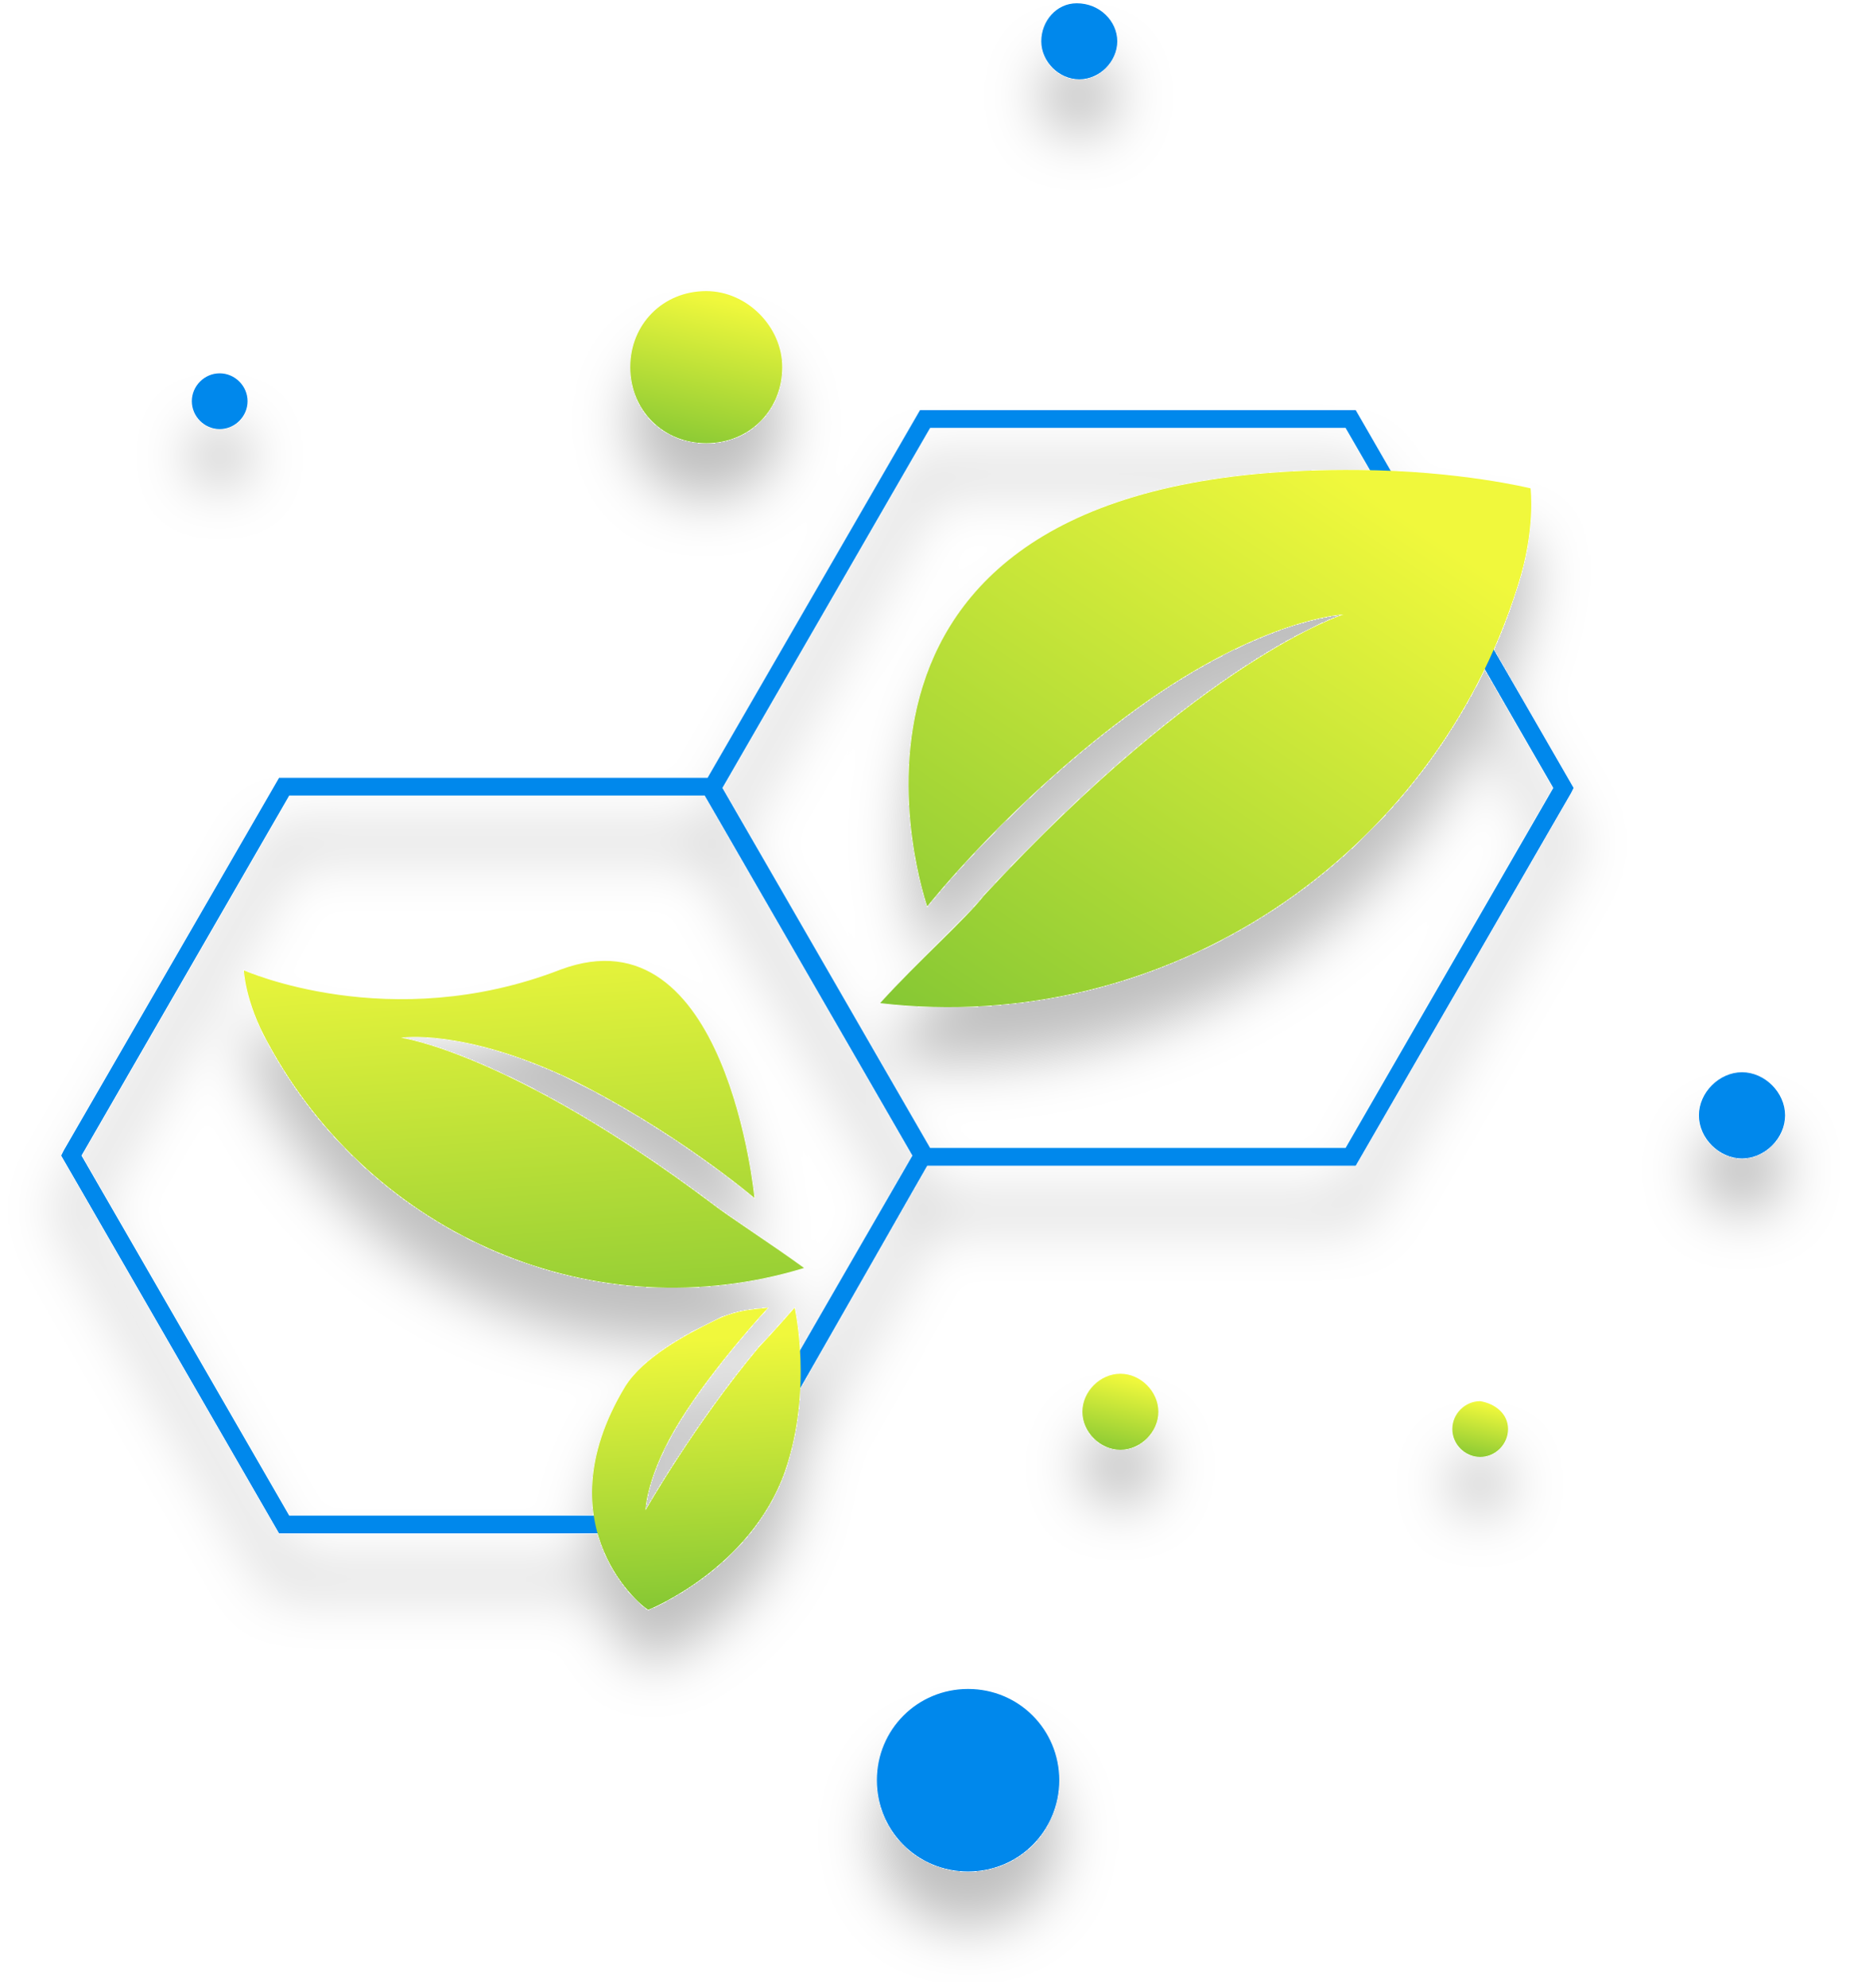
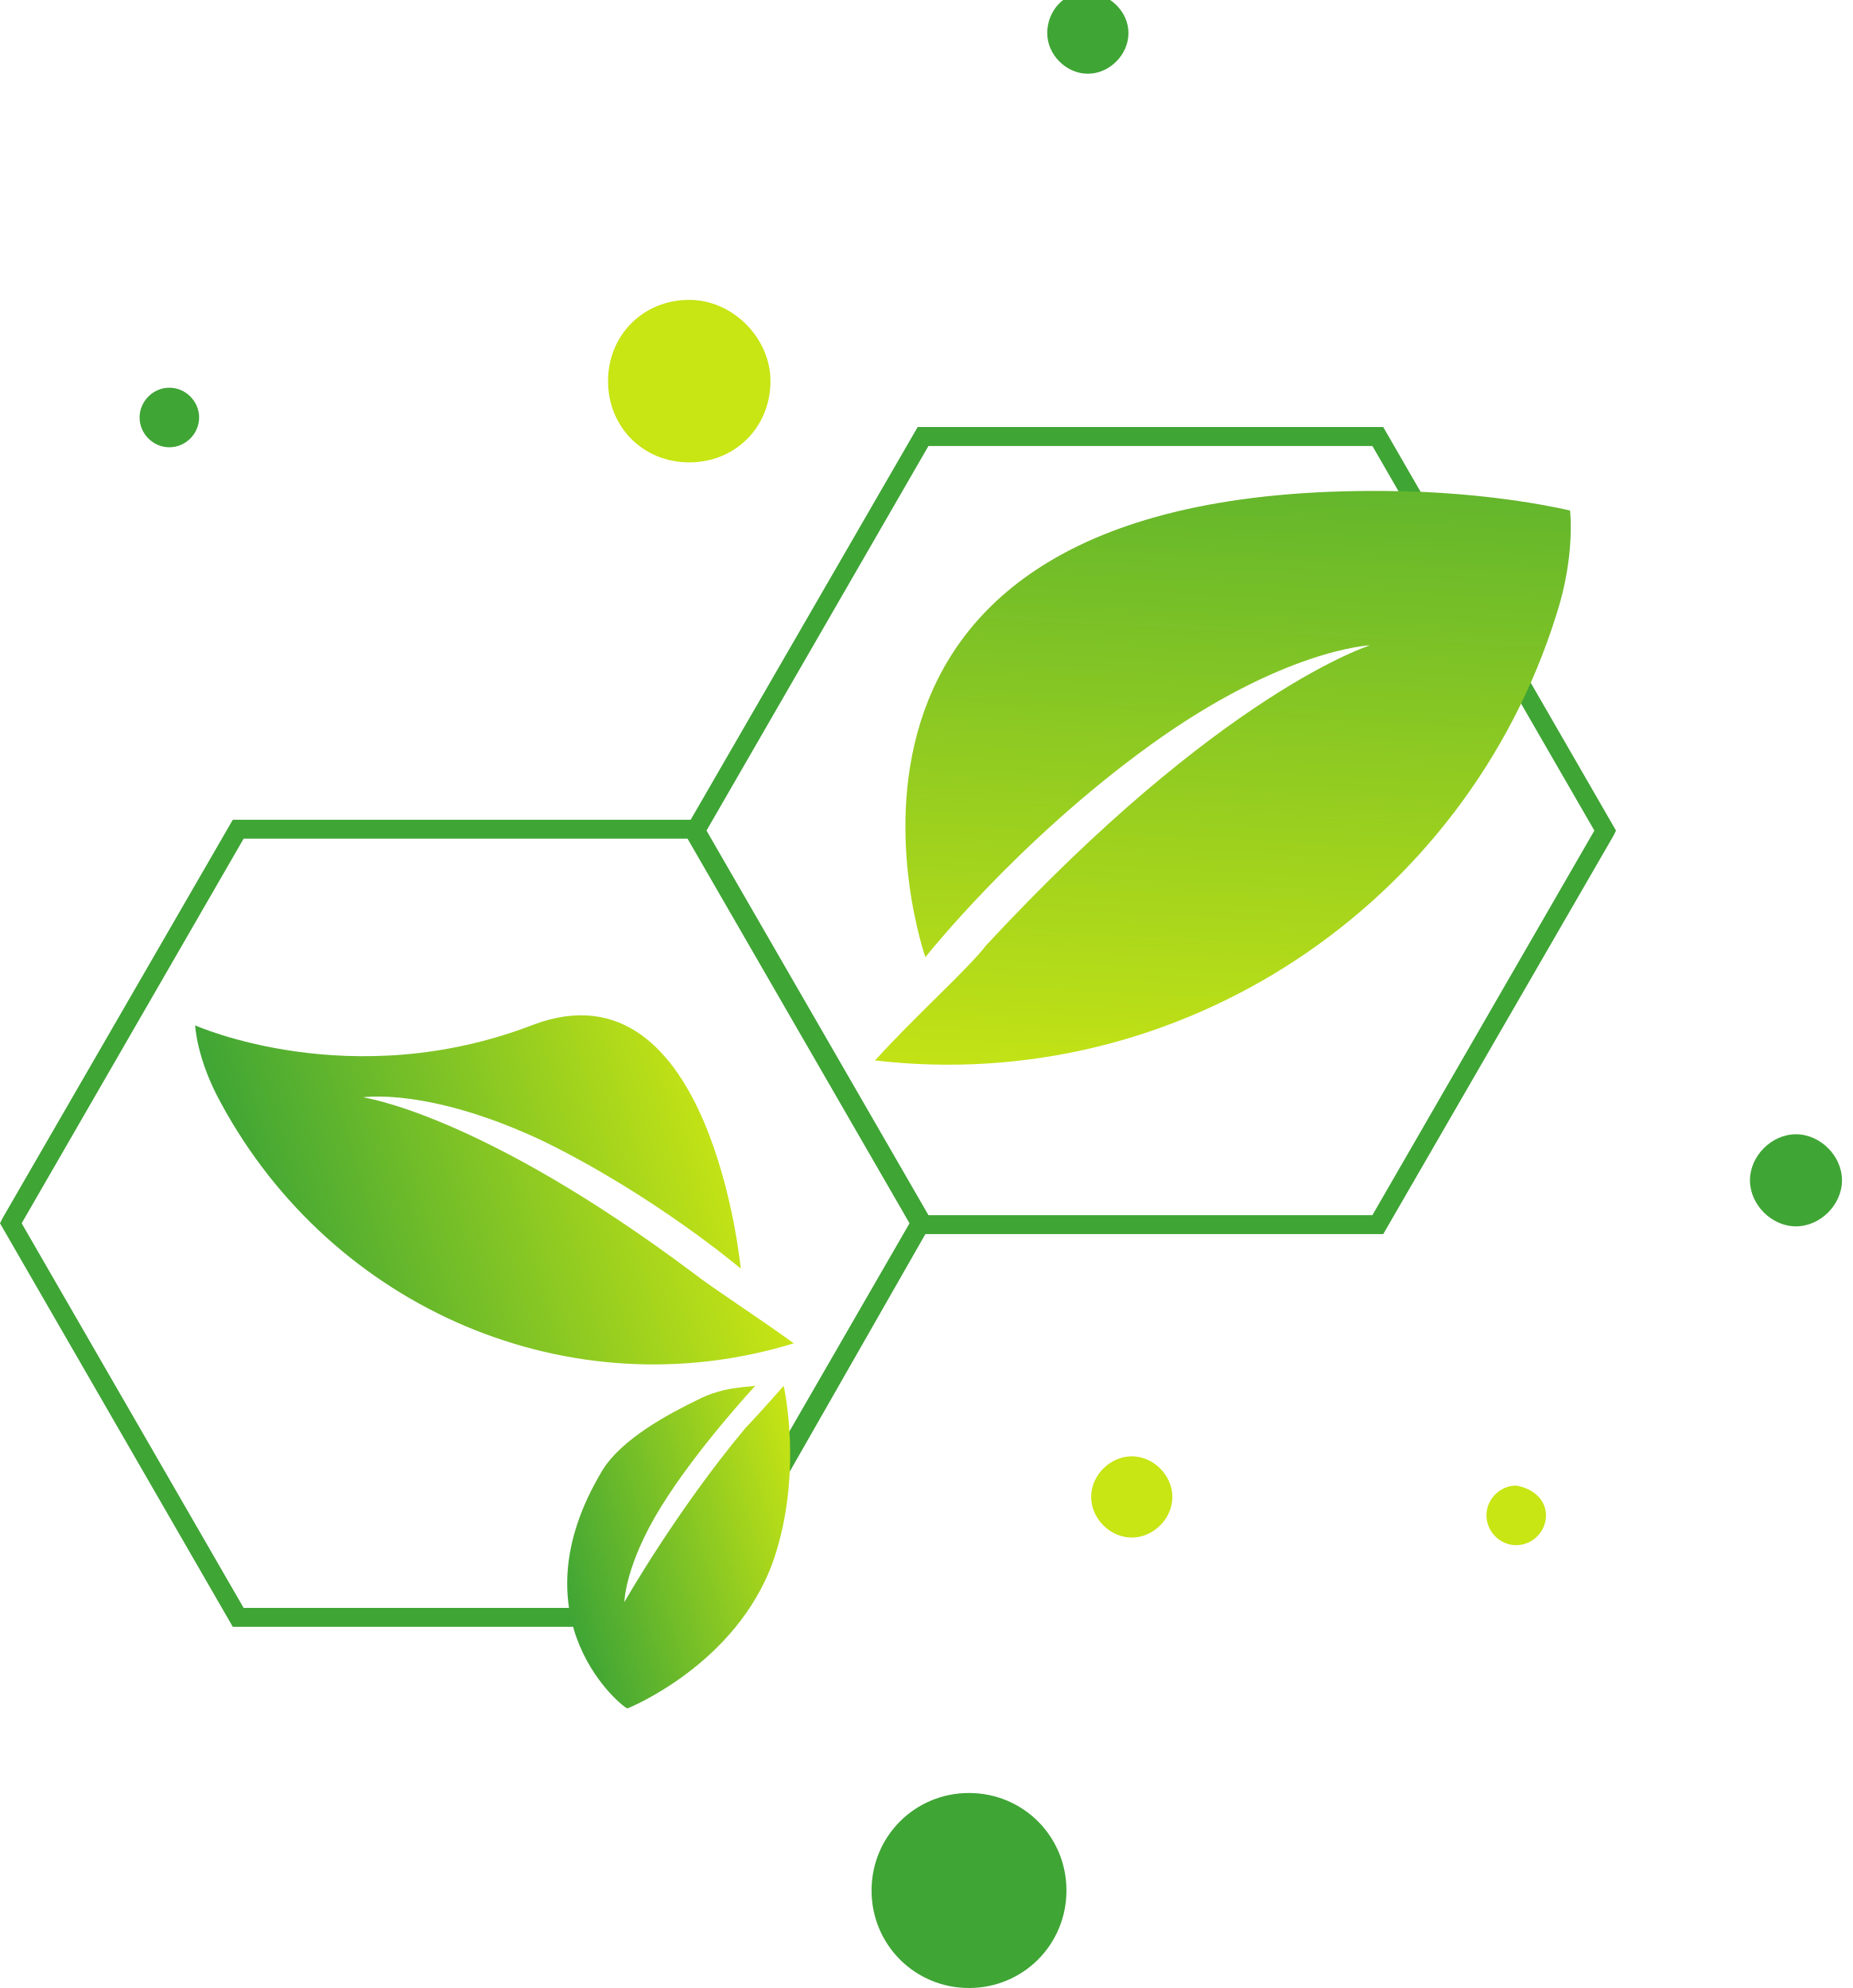
- <svg xmlns="http://www.w3.org/2000/svg" width="135" height="145" viewBox="0 0 135 145" fill="none">
-   <g filter="url(#filter0_d)">
-     <path fill-rule="evenodd" clip-rule="evenodd" d="M67.675 85.06H98.95L114.666 57.863L114.851 57.493L98.95 29.926H67.147L51.644 56.753H20.368L4.651 83.95L4.466 84.32L20.368 111.887H52.355L67.675 85.06ZM98.21 83.765H67.886L52.725 57.493L67.886 31.221H98.21L113.372 57.493L98.21 83.765ZM51.431 110.592H21.107L5.945 84.32L21.107 58.048H51.431L66.592 84.32L51.431 110.592Z" fill="#0088EC" />
-     <path d="M29.266 75.719C29.266 75.719 33.68 74.999 41.507 78.675C49.157 82.403 55.064 87.415 55.064 87.415C55.064 87.415 53.066 66.21 40.91 70.75C28.452 75.573 17.797 70.8 17.797 70.8C17.797 70.8 17.891 73.087 19.541 76.073C27.172 90.22 43.483 97.186 58.686 92.52C56.233 90.735 53.144 88.751 51.892 87.769C37.301 76.826 29.266 75.719 29.266 75.719Z" fill="url(#paint0_linear)" />
-     <path d="M98.056 44.836C98.056 44.836 92.152 45.07 83.034 51.655C73.916 58.239 67.676 66.141 67.676 66.141C67.676 66.141 56.316 33.9 99.125 34.294C106.493 34.338 111.71 35.632 111.71 35.632C111.71 35.632 112.09 38.67 110.784 42.72C104.542 62.674 85.018 75.622 64.235 73.196C66.955 70.185 70.492 67.049 71.821 65.339C87.911 47.979 98.056 44.836 98.056 44.836Z" fill="url(#paint1_linear)" />
-     <path d="M45.622 101.185C46.926 99.066 50.087 97.364 52.111 96.383C52.946 95.945 54.01 95.632 54.949 95.548C55.127 95.496 55.888 95.465 56.066 95.412C56.066 95.412 52.112 99.661 49.629 103.67C47.147 107.679 47.116 110.195 47.116 110.195C47.116 110.195 50.673 103.942 55.378 98.315C56.411 97.24 57.996 95.423 57.996 95.423C57.996 95.423 59.365 101.385 57.279 107.398C54.745 114.508 47.327 117.462 47.327 117.462C47.149 117.514 39.405 111.499 45.622 101.185Z" fill="url(#paint2_linear)" />
-     <path d="M57.093 26.79C57.093 29.935 54.69 32.34 51.546 32.34C48.403 32.34 45.999 29.935 45.999 26.79C45.999 23.644 48.403 21.239 51.546 21.239C54.505 21.239 57.093 23.829 57.093 26.79Z" fill="url(#paint3_linear)" />
-     <path d="M130.286 81.385C130.286 83.05 128.807 84.53 127.143 84.53C125.479 84.53 123.999 83.05 123.999 81.385C123.999 79.719 125.479 78.239 127.143 78.239C128.807 78.239 130.286 79.719 130.286 81.385Z" fill="#0088EC" />
-     <path d="M18.067 29.274C18.067 30.384 17.143 31.31 16.033 31.31C14.924 31.31 13.999 30.384 13.999 29.274C13.999 28.164 14.924 27.239 16.033 27.239C17.143 27.239 18.067 28.164 18.067 29.274Z" fill="#0088EC" />
-     <path d="M110.067 104.274C110.067 105.385 109.143 106.31 108.033 106.31C106.924 106.31 105.999 105.385 105.999 104.274C105.999 103.164 106.924 102.239 108.033 102.239C109.143 102.424 110.067 103.164 110.067 104.274Z" fill="url(#paint4_linear)" />
-     <path d="M81.546 3.014C81.546 4.495 80.252 5.79 78.773 5.79C77.294 5.79 75.999 4.495 75.999 3.014C75.999 1.534 77.109 0.239 78.588 0.239C80.252 0.239 81.546 1.534 81.546 3.014Z" fill="#0088EC" />
-     <path d="M84.546 103.014C84.546 104.495 83.252 105.79 81.773 105.79C80.294 105.79 78.999 104.495 78.999 103.014C78.999 101.534 80.294 100.239 81.773 100.239C83.252 100.239 84.546 101.534 84.546 103.014Z" fill="url(#paint5_linear)" />
-     <path d="M77.312 129.9C77.312 133.6 74.354 136.56 70.656 136.56C66.958 136.56 63.999 133.6 63.999 129.9C63.999 126.199 66.958 123.239 70.656 123.239C74.354 123.239 77.312 126.199 77.312 129.9Z" fill="#0088EC" />
-   </g>
+ <svg xmlns="http://www.w3.org/2000/svg" width="123" height="132" viewBox="0 0 123 132" fill="none">
+   <path fill-rule="evenodd" clip-rule="evenodd" d="M61.437 81.943H91.835L107.111 55.509L107.29 55.149L91.835 28.355H60.924L45.856 54.43H15.456L0.18 80.865L0 81.224L15.456 108.019H46.547L61.437 81.943ZM91.116 80.685H61.642L46.906 55.149L61.642 29.613H91.116L105.853 55.149L91.116 80.685ZM45.648 106.76H16.174L1.438 81.224L16.174 55.688H45.648L60.385 81.224L45.648 106.76Z" fill="#3FA535" />
+   <path d="M24.104 72.864C24.104 72.864 28.395 72.164 36.002 75.737C43.438 79.36 49.179 84.232 49.179 84.232C49.179 84.232 47.237 63.621 35.422 68.034C23.313 72.722 12.957 68.083 12.957 68.083C12.957 68.083 13.049 70.305 14.652 73.208C22.069 86.959 37.923 93.729 52.7 89.195C50.316 87.459 47.313 85.531 46.096 84.577C31.914 73.94 24.104 72.864 24.104 72.864Z" fill="url(#paint0_linear_557_19841)" />
+   <path d="M90.967 42.846C90.967 42.846 85.228 43.074 76.366 49.474C67.504 55.874 61.439 63.555 61.439 63.555C61.439 63.555 50.397 32.218 92.006 32.6C99.168 32.643 104.238 33.9 104.238 33.9C104.238 33.9 104.607 36.854 103.338 40.79C97.271 60.185 78.294 72.77 58.094 70.412C60.738 67.486 64.175 64.437 65.467 62.776C81.106 45.901 90.967 42.846 90.967 42.846Z" fill="url(#paint1_linear_557_19841)" />
+   <path d="M40.002 97.616C41.269 95.556 44.342 93.903 46.309 92.949C47.121 92.523 48.155 92.219 49.068 92.138C49.24 92.087 49.981 92.056 50.153 92.006C50.153 92.006 46.31 96.135 43.897 100.032C41.484 103.928 41.454 106.374 41.454 106.374C41.454 106.374 44.912 100.296 49.485 94.827C50.488 93.782 52.03 92.016 52.03 92.016C52.03 92.016 53.36 97.811 51.333 103.656C48.87 110.566 41.659 113.437 41.659 113.437C41.486 113.488 33.959 107.642 40.002 97.616Z" fill="url(#paint2_linear_557_19841)" />
+   <path d="M51.152 25.306C51.152 28.363 48.816 30.701 45.761 30.701C42.706 30.701 40.369 28.363 40.369 25.306C40.369 22.249 42.706 19.911 45.761 19.911C48.636 19.911 51.152 22.429 51.152 25.306Z" fill="#C8E514" />
+   <path d="M122.293 78.371C122.293 79.989 120.855 81.428 119.238 81.428C117.62 81.428 116.183 79.989 116.183 78.371C116.183 76.752 117.62 75.314 119.238 75.314C120.855 75.314 122.293 76.752 122.293 78.371Z" fill="#3FA535" />
+   <path d="M13.22 27.721C13.22 28.8 12.322 29.699 11.243 29.699C10.165 29.699 9.267 28.8 9.267 27.721C9.267 26.642 10.165 25.743 11.243 25.743C12.322 25.743 13.22 26.642 13.22 27.721Z" fill="#3FA535" />
+   <path d="M102.641 100.619C102.641 101.698 101.743 102.597 100.664 102.597C99.586 102.597 98.688 101.698 98.688 100.619C98.688 99.54 99.586 98.641 100.664 98.641C101.743 98.821 102.641 99.54 102.641 100.619Z" fill="#C8E514" />
+   <path d="M74.92 2.197C74.92 3.636 73.662 4.895 72.224 4.895C70.786 4.895 69.528 3.636 69.528 2.197C69.528 0.759 70.607 -0.5 72.044 -0.5C73.662 -0.5 74.92 0.759 74.92 2.197Z" fill="#3FA535" />
+   <path d="M77.836 99.395C77.836 100.833 76.578 102.092 75.14 102.092C73.702 102.092 72.444 100.833 72.444 99.395C72.444 97.956 73.702 96.697 75.14 96.697C76.578 96.697 77.836 97.956 77.836 99.395Z" fill="#C8E514" />
+   <path d="M70.804 125.526C70.804 129.123 67.928 132 64.334 132C60.74 132 57.864 129.123 57.864 125.526C57.864 121.929 60.74 119.052 64.334 119.052C67.928 119.052 70.804 121.929 70.804 125.526Z" fill="#3FA535" />
  <defs>
-     <filter id="filter0_d" x="0.466" y="0.239" width="133.82" height="144.321" filterUnits="userSpaceOnUse" color-interpolation-filters="sRGB">
-       <feFlood flood-opacity="0" result="BackgroundImageFix" />
-       <feColorMatrix in="SourceAlpha" type="matrix" values="0 0 0 0 0 0 0 0 0 0 0 0 0 0 0 0 0 0 127 0" result="hardAlpha" />
-       <feOffset dy="4" />
-       <feGaussianBlur stdDeviation="2" />
-       <feComposite in2="hardAlpha" operator="out" />
-       <feColorMatrix type="matrix" values="0 0 0 0 0 0 0 0 0 0 0 0 0 0 0 0 0 0 0.25 0" />
-       <feBlend mode="normal" in2="BackgroundImageFix" result="effect1_dropShadow" />
-       <feBlend mode="normal" in="SourceGraphic" in2="effect1_dropShadow" result="shape" />
-     </filter>
-     <linearGradient id="paint0_linear" x1="40.19" y1="66.859" x2="44.522" y2="127.041" gradientUnits="userSpaceOnUse">
-       <stop stop-color="#F0F83C" />
-       <stop offset="1" stop-color="#2FA02D" />
+     <linearGradient id="paint0_linear_557_19841" x1="17.182" y1="83.272" x2="48.257" y2="74.13" gradientUnits="userSpaceOnUse">
+       <stop stop-color="#3FA535" />
+       <stop offset="1" stop-color="#C8E514" />
    </linearGradient>
-     <linearGradient id="paint1_linear" x1="100" y1="36" x2="48.5" y2="112.501" gradientUnits="userSpaceOnUse">
-       <stop stop-color="#F0F83C" />
-       <stop offset="1" stop-color="#2FA02D" />
+     <linearGradient id="paint1_linear_557_19841" x1="83.138" y1="16.923" x2="80.218" y2="73.867" gradientUnits="userSpaceOnUse">
+       <stop stop-color="#3FA535" />
+       <stop offset="1" stop-color="#C8E514" />
    </linearGradient>
-     <linearGradient id="paint2_linear" x1="52.587" y1="97.652" x2="54.687" y2="132.916" gradientUnits="userSpaceOnUse">
-       <stop stop-color="#F0F83C" />
-       <stop offset="1" stop-color="#2FA02D" />
-     </linearGradient>
-     <linearGradient id="paint3_linear" x1="53.594" y1="22.11" x2="49.081" y2="42.269" gradientUnits="userSpaceOnUse">
-       <stop stop-color="#F0F83C" />
-       <stop offset="1" stop-color="#2FA02D" />
-     </linearGradient>
-     <linearGradient id="paint4_linear" x1="108.784" y1="102.558" x2="107.129" y2="109.95" gradientUnits="userSpaceOnUse">
-       <stop stop-color="#F0F83C" />
-       <stop offset="1" stop-color="#2FA02D" />
-     </linearGradient>
-     <linearGradient id="paint5_linear" x1="82.797" y1="100.674" x2="80.54" y2="110.754" gradientUnits="userSpaceOnUse">
-       <stop stop-color="#F0F83C" />
-       <stop offset="1" stop-color="#2FA02D" />
+     <linearGradient id="paint2_linear_557_19841" x1="37.226" y1="105.192" x2="54.417" y2="100.135" gradientUnits="userSpaceOnUse">
+       <stop stop-color="#3FA535" />
+       <stop offset="1" stop-color="#C8E514" />
    </linearGradient>
  </defs>
</svg>
